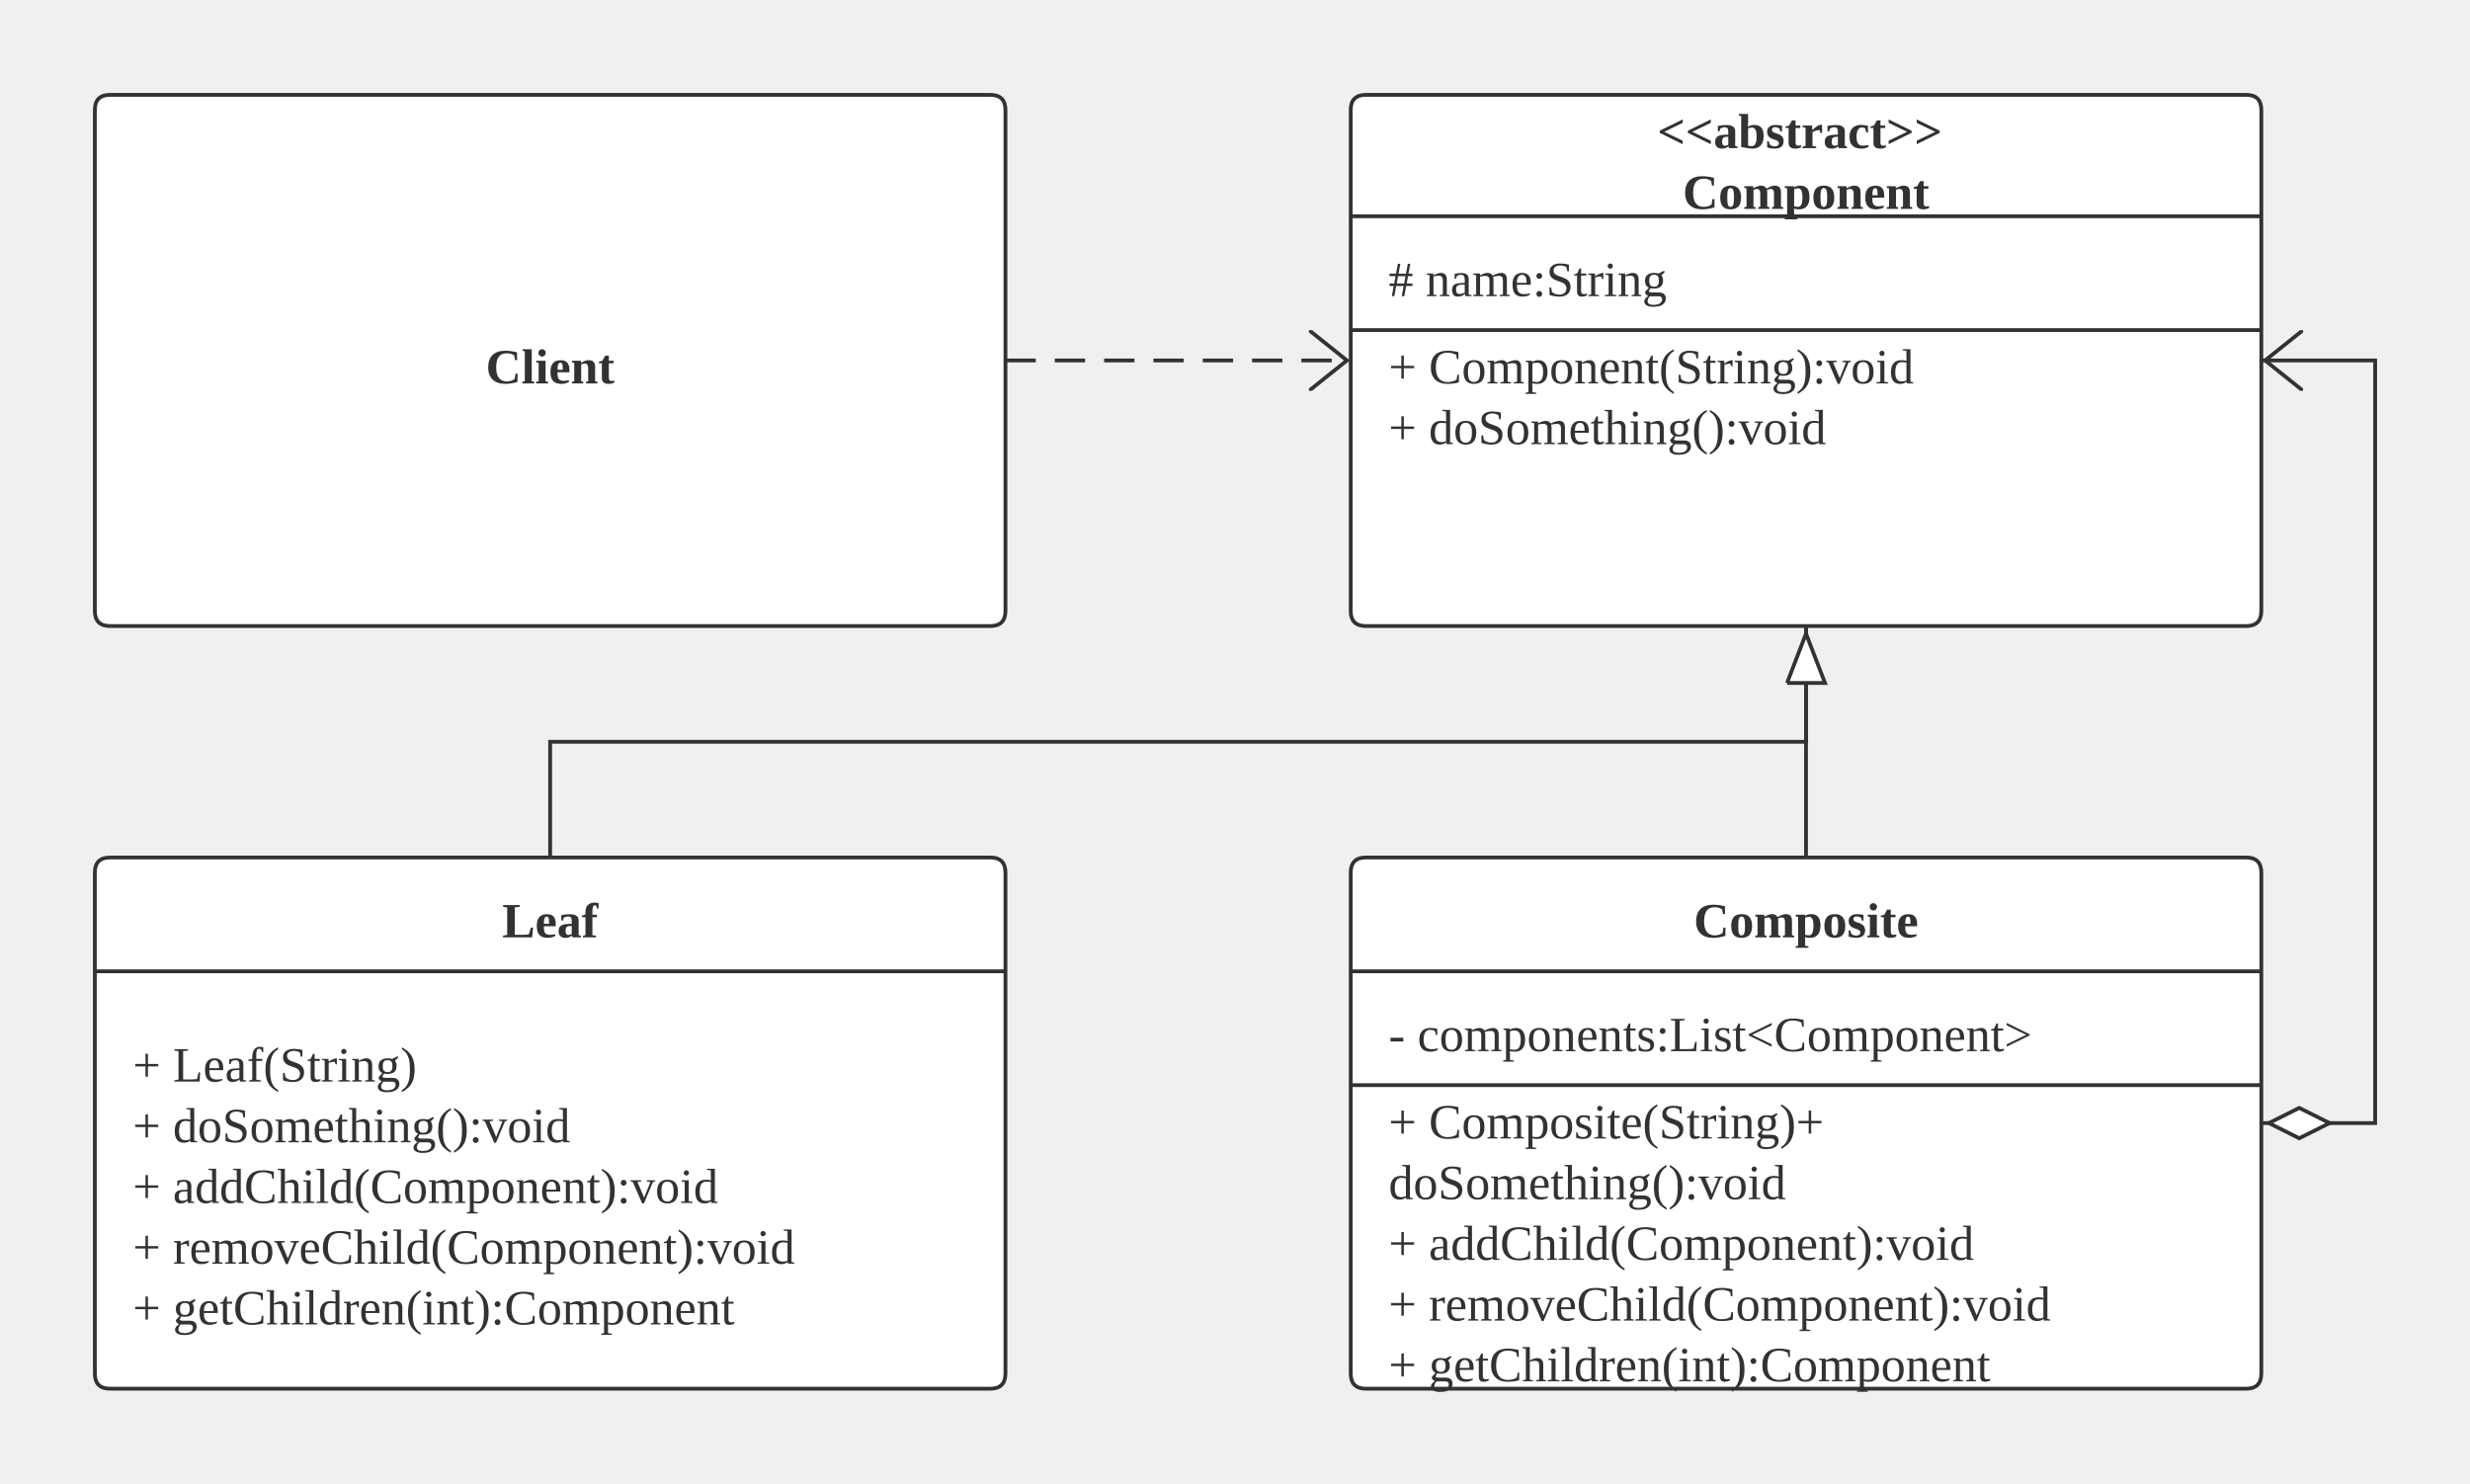
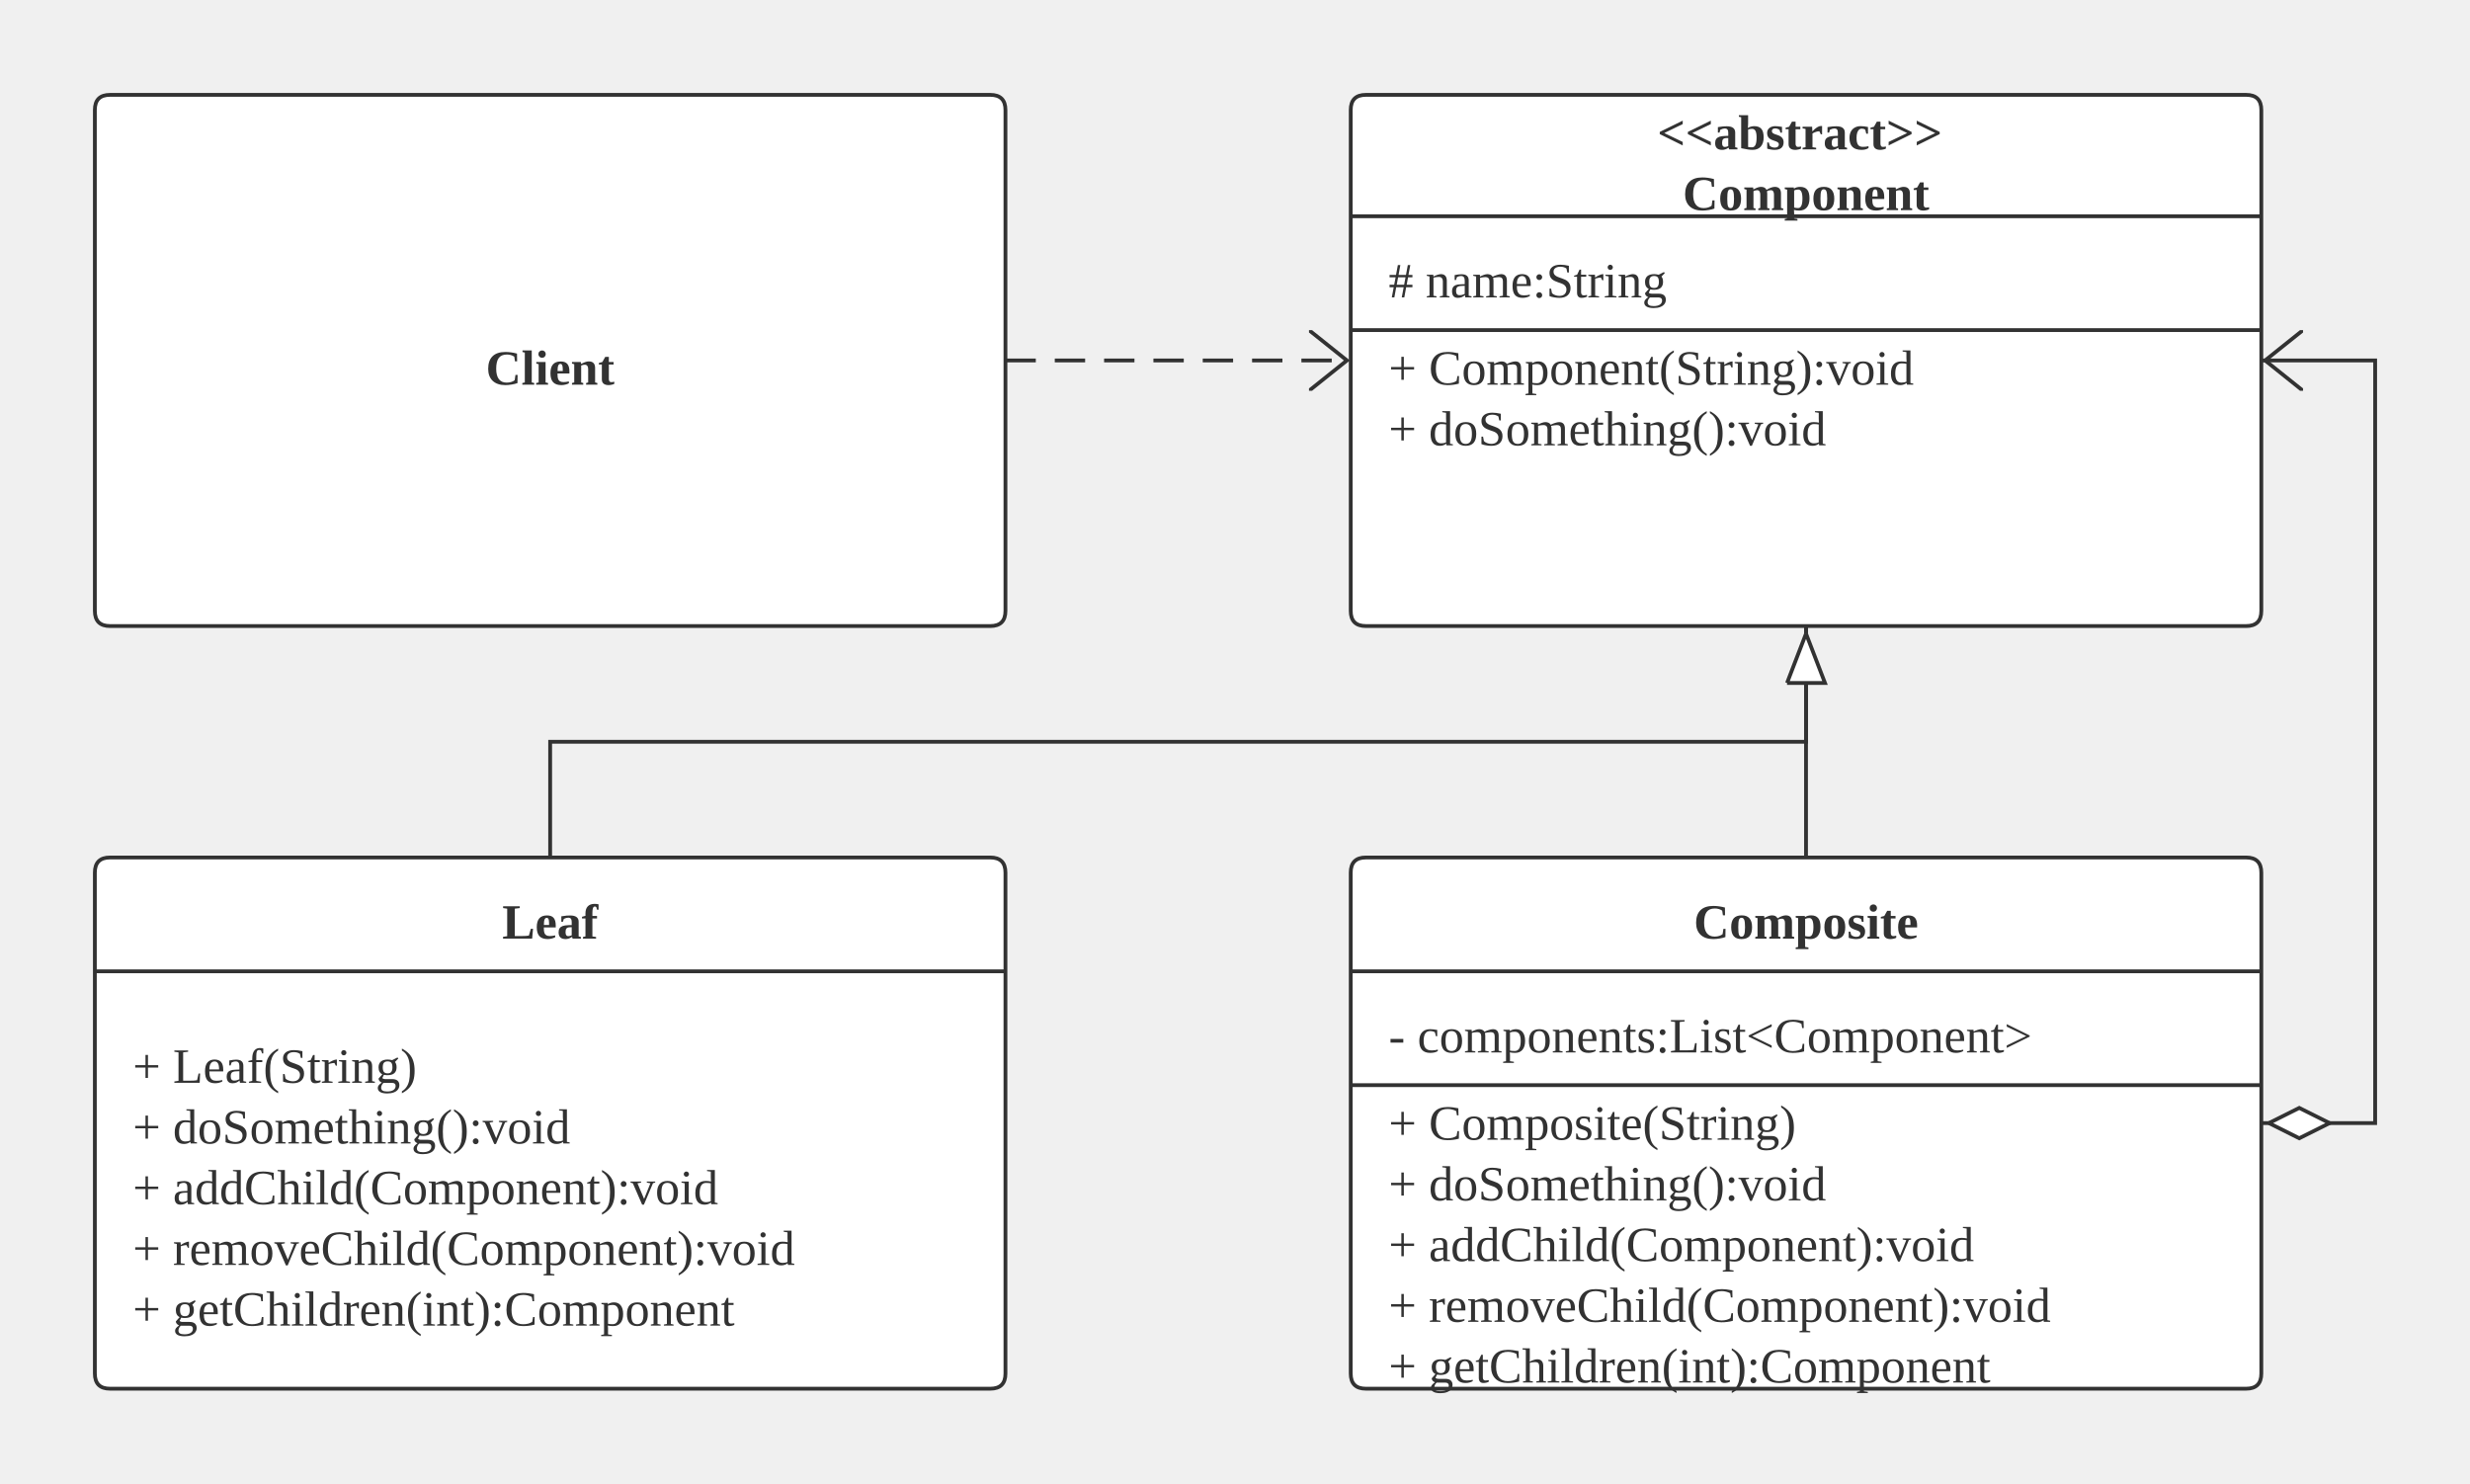
- <svg xmlns="http://www.w3.org/2000/svg" id="SvgjsSvg1006" width="651" height="391" version="1.1">
-   <defs id="SvgjsDefs1007">
-     <marker id="SvgjsMarker1060" markerWidth="16" markerHeight="16" refX="11" refY="8" viewBox="0 0 16 16" orient="auto" markerUnits="userSpaceOnUse" stroke-dasharray="0,0">
-       <path id="SvgjsPath1061" d="M0,0 L10,8 L0,16" fill="none" stroke="#323232" stroke-width="1" />
+ <svg xmlns="http://www.w3.org/2000/svg" id="SvgjsSvg1094" width="651" height="391" version="1.1">
+   <defs id="SvgjsDefs1095">
+     <marker id="SvgjsMarker1148" markerWidth="16" markerHeight="16" refX="11" refY="8" viewBox="0 0 16 16" orient="auto" markerUnits="userSpaceOnUse" stroke-dasharray="0,0">
+       <path id="SvgjsPath1149" d="M0,0 L10,8 L0,16" fill="none" stroke="#323232" stroke-width="1" />
    </marker>
-     <marker id="SvgjsMarker1066" markerWidth="14" markerHeight="12" refX="16" refY="6" viewBox="0 0 14 12" orient="auto" markerUnits="userSpaceOnUse" stroke-dasharray="0,0">
-       <path id="SvgjsPath1067" d="M1,1 L14,6 L1,11L1,1" fill="#ffffff" stroke="#323232" stroke-width="1" />
+     <marker id="SvgjsMarker1154" markerWidth="14" markerHeight="12" refX="16" refY="6" viewBox="0 0 14 12" orient="auto" markerUnits="userSpaceOnUse" stroke-dasharray="0,0">
+       <path id="SvgjsPath1155" d="M1,1 L14,6 L1,11L1,1" fill="#ffffff" stroke="#323232" stroke-width="1" />
    </marker>
-     <marker id="SvgjsMarker1090" markerWidth="20" markerHeight="12" refX="0" refY="6" viewBox="0 0 20 12" orient="auto" markerUnits="userSpaceOnUse" stroke-dasharray="0,0">
-       <path id="SvgjsPath1091" d="M2,6 L10,2 L18,6 L10,10L2,6" fill="#ffffff" stroke="#323232" stroke-width="1" />
+     <marker id="SvgjsMarker1178" markerWidth="20" markerHeight="12" refX="0" refY="6" viewBox="0 0 20 12" orient="auto" markerUnits="userSpaceOnUse" stroke-dasharray="0,0">
+       <path id="SvgjsPath1179" d="M2,6 L10,2 L18,6 L10,10L2,6" fill="#ffffff" stroke="#323232" stroke-width="1" />
    </marker>
-     <marker id="SvgjsMarker1092" markerWidth="16" markerHeight="16" refX="11" refY="8" viewBox="0 0 16 16" orient="auto" markerUnits="userSpaceOnUse" stroke-dasharray="0,0">
-       <path id="SvgjsPath1093" d="M0,0 L10,8 L0,16" fill="none" stroke="#323232" stroke-width="1" />
+     <marker id="SvgjsMarker1180" markerWidth="16" markerHeight="16" refX="11" refY="8" viewBox="0 0 16 16" orient="auto" markerUnits="userSpaceOnUse" stroke-dasharray="0,0">
+       <path id="SvgjsPath1181" d="M0,0 L10,8 L0,16" fill="none" stroke="#323232" stroke-width="1" />
    </marker>
  </defs>
-   <g id="SvgjsG1008" transform="translate(25,25)">
-     <path id="SvgjsPath1009" d="M 0 4Q 0 0 4 0L 236 0Q 240 0 240 4L 240 136Q 240 140 236 140L 4 140Q 0 140 0 136Z" stroke="rgba(50,50,50,1)" stroke-width="1" fill-opacity="1" fill="#ffffff" />
-     <g id="SvgjsG1010">
-       <text id="SvgjsText1011" font-family="&quot;Times New Roman&quot;" text-anchor="middle" font-size="13px" width="220px" fill="#323232" font-weight="700" align="middle" anchor="middle" family="&quot;Times New Roman&quot;" size="13px" weight="700" font-style="" opacity="1" y="60.05" transform="rotate(0)">
-         <tspan id="SvgjsTspan1012" dy="16" x="120">
-           <tspan id="SvgjsTspan1013" style="text-decoration:;">Client</tspan>
+   <g id="SvgjsG1096" transform="translate(25,25)">
+     <path id="SvgjsPath1097" d="M 0 4Q 0 0 4 0L 236 0Q 240 0 240 4L 240 136Q 240 140 236 140L 4 140Q 0 140 0 136Z" stroke="rgba(50,50,50,1)" stroke-width="1" fill-opacity="1" fill="#ffffff" />
+     <g id="SvgjsG1098">
+       <text id="SvgjsText1099" font-family="&quot;Times New Roman&quot;" text-anchor="middle" font-size="13px" width="220px" fill="#323232" font-weight="700" align="middle" lineHeight="125%" anchor="middle" family="&quot;Times New Roman&quot;" size="13px" weight="700" font-style="" opacity="1" y="60.375" transform="rotate(0)">
+         <tspan id="SvgjsTspan1100" dy="16" x="120">
+           <tspan id="SvgjsTspan1101" style="text-decoration:;">Client</tspan>
        </tspan>
      </text>
    </g>
  </g>
-   <g id="SvgjsG1014" transform="translate(25,226)">
-     <path id="SvgjsPath1015" d="M 0 4Q 0 0 4 0L 236 0Q 240 0 240 4L 240 136Q 240 140 236 140L 4 140Q 0 140 0 136Z" stroke="rgba(50,50,50,1)" stroke-width="1" fill-opacity="1" fill="#ffffff" />
-     <path id="SvgjsPath1016" d="M 0 30L 240 30" stroke="rgba(50,50,50,1)" stroke-width="1" fill="none" />
-     <path id="SvgjsPath1017" d="M 0 0L 240 0L 240 140L 0 140Z" stroke="none" fill="none" />
-     <g id="SvgjsG1018">
-       <text id="SvgjsText1019" font-family="&quot;Times New Roman&quot;" text-anchor="middle" font-size="13px" width="220px" fill="#323232" font-weight="700" align="middle" anchor="middle" family="&quot;Times New Roman&quot;" size="13px" weight="700" font-style="" opacity="1" y="5.05" transform="rotate(0)">
-         <tspan id="SvgjsTspan1020" dy="16" x="120">
-           <tspan id="SvgjsTspan1021" style="text-decoration:;">Leaf</tspan>
+   <g id="SvgjsG1102" transform="translate(25,226)">
+     <path id="SvgjsPath1103" d="M 0 4Q 0 0 4 0L 236 0Q 240 0 240 4L 240 136Q 240 140 236 140L 4 140Q 0 140 0 136Z" stroke="rgba(50,50,50,1)" stroke-width="1" fill-opacity="1" fill="#ffffff" />
+     <path id="SvgjsPath1104" d="M 0 30L 240 30" stroke="rgba(50,50,50,1)" stroke-width="1" fill="none" />
+     <path id="SvgjsPath1105" d="M 0 0L 240 0L 240 140L 0 140Z" stroke="none" fill="none" />
+     <g id="SvgjsG1106">
+       <text id="SvgjsText1107" font-family="&quot;Times New Roman&quot;" text-anchor="middle" font-size="13px" width="220px" fill="#323232" font-weight="700" align="middle" lineHeight="125%" anchor="middle" family="&quot;Times New Roman&quot;" size="13px" weight="700" font-style="" opacity="1" y="5.375" transform="rotate(0)">
+         <tspan id="SvgjsTspan1108" dy="16" x="120">
+           <tspan id="SvgjsTspan1109" style="text-decoration:;">Leaf</tspan>
        </tspan>
      </text>
    </g>
-     <g id="SvgjsG1022">
-       <text id="SvgjsText1023" font-family="&quot;Times New Roman&quot;" text-anchor="start" font-size="13px" width="220px" fill="#323232" font-weight="400" align="middle" anchor="start" family="&quot;Times New Roman&quot;" size="13px" weight="400" font-style="" opacity="1" y="43.05" transform="rotate(0)">
-         <tspan id="SvgjsTspan1024" dy="16" x="10">
-           <tspan id="SvgjsTspan1025" style="text-decoration:;">+ Leaf(String)</tspan>
+     <g id="SvgjsG1110">
+       <text id="SvgjsText1111" font-family="&quot;Times New Roman&quot;" text-anchor="start" font-size="13px" width="220px" fill="#323232" font-weight="400" align="middle" lineHeight="125%" anchor="start" family="&quot;Times New Roman&quot;" size="13px" weight="400" font-style="" opacity="1" y="43.375" transform="rotate(0)">
+         <tspan id="SvgjsTspan1112" dy="16" x="10">
+           <tspan id="SvgjsTspan1113" style="text-decoration:;">+ Leaf(String)</tspan>
        </tspan>
-         <tspan id="SvgjsTspan1026" dy="16" x="10">
-           <tspan id="SvgjsTspan1027" style="text-decoration:;">+ doSomething():void</tspan>
+         <tspan id="SvgjsTspan1114" dy="16" x="10">
+           <tspan id="SvgjsTspan1115" style="text-decoration:;">+ doSomething():void</tspan>
        </tspan>
-         <tspan id="SvgjsTspan1028" dy="16" x="10">
-           <tspan id="SvgjsTspan1029" style="text-decoration:;">+ addChild(Component):void</tspan>
+         <tspan id="SvgjsTspan1116" dy="16" x="10">
+           <tspan id="SvgjsTspan1117" style="text-decoration:;">+ addChild(Component):void</tspan>
        </tspan>
-         <tspan id="SvgjsTspan1030" dy="16" x="10">
-           <tspan id="SvgjsTspan1031" style="text-decoration:;">+ removeChild(Component):void</tspan>
+         <tspan id="SvgjsTspan1118" dy="16" x="10">
+           <tspan id="SvgjsTspan1119" style="text-decoration:;">+ removeChild(Component):void</tspan>
        </tspan>
-         <tspan id="SvgjsTspan1032" dy="16" x="10">
-           <tspan id="SvgjsTspan1033" style="text-decoration:;">+ getChildren(int):Component</tspan>
+         <tspan id="SvgjsTspan1120" dy="16" x="10">
+           <tspan id="SvgjsTspan1121" style="text-decoration:;">+ getChildren(int):Component</tspan>
        </tspan>
      </text>
    </g>
  </g>
-   <g id="SvgjsG1034" transform="translate(356,226)">
-     <path id="SvgjsPath1035" d="M 0 4Q 0 0 4 0L 236 0Q 240 0 240 4L 240 136Q 240 140 236 140L 4 140Q 0 140 0 136Z" stroke="rgba(50,50,50,1)" stroke-width="1" fill-opacity="1" fill="#ffffff" />
-     <path id="SvgjsPath1036" d="M 0 30L 240 30M 0 60L 240 60" stroke="rgba(50,50,50,1)" stroke-width="1" fill="none" />
-     <path id="SvgjsPath1037" d="M 0 0L 240 0L 240 140L 0 140Z" stroke="none" fill="none" />
-     <g id="SvgjsG1038">
-       <text id="SvgjsText1039" font-family="&quot;Times New Roman&quot;" text-anchor="middle" font-size="13px" width="220px" fill="#323232" font-weight="700" align="middle" anchor="middle" family="&quot;Times New Roman&quot;" size="13px" weight="700" font-style="" opacity="1" y="5.05" transform="rotate(0)">
-         <tspan id="SvgjsTspan1040" dy="16" x="120">
-           <tspan id="SvgjsTspan1041" style="text-decoration:;">Composite</tspan>
+   <g id="SvgjsG1122" transform="translate(356,226)">
+     <path id="SvgjsPath1123" d="M 0 4Q 0 0 4 0L 236 0Q 240 0 240 4L 240 136Q 240 140 236 140L 4 140Q 0 140 0 136Z" stroke="rgba(50,50,50,1)" stroke-width="1" fill-opacity="1" fill="#ffffff" />
+     <path id="SvgjsPath1124" d="M 0 30L 240 30M 0 60L 240 60" stroke="rgba(50,50,50,1)" stroke-width="1" fill="none" />
+     <path id="SvgjsPath1125" d="M 0 0L 240 0L 240 140L 0 140Z" stroke="none" fill="none" />
+     <g id="SvgjsG1126">
+       <text id="SvgjsText1127" font-family="&quot;Times New Roman&quot;" text-anchor="middle" font-size="13px" width="220px" fill="#323232" font-weight="700" align="middle" lineHeight="125%" anchor="middle" family="&quot;Times New Roman&quot;" size="13px" weight="700" font-style="" opacity="1" y="5.375" transform="rotate(0)">
+         <tspan id="SvgjsTspan1128" dy="16" x="120">
+           <tspan id="SvgjsTspan1129" style="text-decoration:;">Composite</tspan>
        </tspan>
      </text>
    </g>
-     <g id="SvgjsG1042">
-       <text id="SvgjsText1043" font-family="&quot;Times New Roman&quot;" text-anchor="start" font-size="13px" width="220px" fill="#323232" font-weight="400" align="middle" anchor="start" family="&quot;Times New Roman&quot;" size="13px" weight="400" font-style="" opacity="1" y="35.05" transform="rotate(0)">
-         <tspan id="SvgjsTspan1044" dy="16" x="10">
-           <tspan id="SvgjsTspan1045" style="text-decoration:;">- components:List&lt;Component&gt;</tspan>
+     <g id="SvgjsG1130">
+       <text id="SvgjsText1131" font-family="&quot;Times New Roman&quot;" text-anchor="start" font-size="13px" width="220px" fill="#323232" font-weight="400" align="middle" lineHeight="125%" anchor="start" family="&quot;Times New Roman&quot;" size="13px" weight="400" font-style="" opacity="1" y="35.375" transform="rotate(0)">
+         <tspan id="SvgjsTspan1132" dy="16" x="10">
+           <tspan id="SvgjsTspan1133" style="text-decoration:;">- components:List&lt;Component&gt;</tspan>
        </tspan>
      </text>
    </g>
-     <g id="SvgjsG1046">
-       <text id="SvgjsText1047" font-family="&quot;Times New Roman&quot;" text-anchor="start" font-size="13px" width="220px" fill="#323232" font-weight="400" align="middle" anchor="start" family="&quot;Times New Roman&quot;" size="13px" weight="400" font-style="" opacity="1" y="58.05" transform="rotate(0)">
-         <tspan id="SvgjsTspan1048" dy="16" x="10">
-           <tspan id="SvgjsTspan1049" style="text-decoration:;">+ Composite(String)+ </tspan>
+     <g id="SvgjsG1134">
+       <text id="SvgjsText1135" font-family="&quot;Times New Roman&quot;" text-anchor="start" font-size="13px" width="220px" fill="#323232" font-weight="400" align="middle" lineHeight="125%" anchor="start" family="&quot;Times New Roman&quot;" size="13px" weight="400" font-style="" opacity="1" y="58.375" transform="rotate(0)">
+         <tspan id="SvgjsTspan1136" dy="16" x="10">
+           <tspan id="SvgjsTspan1137" style="text-decoration:;">+ Composite(String)</tspan>
        </tspan>
-         <tspan id="SvgjsTspan1050" dy="16" x="10">
-           <tspan id="SvgjsTspan1051" style="text-decoration:;">doSomething():void</tspan>
+         <tspan id="SvgjsTspan1138" dy="16" x="10">
+           <tspan id="SvgjsTspan1139" style="text-decoration:;">+ doSomething():void</tspan>
        </tspan>
-         <tspan id="SvgjsTspan1052" dy="16" x="10">
-           <tspan id="SvgjsTspan1053" style="text-decoration:;">+ addChild(Component):void</tspan>
+         <tspan id="SvgjsTspan1140" dy="16" x="10">
+           <tspan id="SvgjsTspan1141" style="text-decoration:;">+ addChild(Component):void</tspan>
        </tspan>
-         <tspan id="SvgjsTspan1054" dy="16" x="10">
-           <tspan id="SvgjsTspan1055" style="text-decoration:;">+ removeChild(Component):void</tspan>
+         <tspan id="SvgjsTspan1142" dy="16" x="10">
+           <tspan id="SvgjsTspan1143" style="text-decoration:;">+ removeChild(Component):void</tspan>
        </tspan>
-         <tspan id="SvgjsTspan1056" dy="16" x="10">
-           <tspan id="SvgjsTspan1057" style="text-decoration:;">+ getChildren(int):Component</tspan>
+         <tspan id="SvgjsTspan1144" dy="16" x="10">
+           <tspan id="SvgjsTspan1145" style="text-decoration:;">+ getChildren(int):Component</tspan>
        </tspan>
      </text>
    </g>
  </g>
-   <g id="SvgjsG1058">
-     <path id="SvgjsPath1059" d="M265 95L310.5 95L310.5 95L356 95" stroke-dasharray="8,5" stroke="#323232" stroke-width="1" fill="none" marker-end="url(#SvgjsMarker1060)" />
+   <g id="SvgjsG1146">
+     <path id="SvgjsPath1147" d="M265 95L310.5 95L310.5 95L356 95" stroke-dasharray="8,5" stroke="#323232" stroke-width="1" fill="none" marker-end="url(#SvgjsMarker1148)" />
  </g>
-   <g id="SvgjsG1062">
-     <path id="SvgjsPath1063" d="M145 226L145 195.5L476 195.5L476 165" stroke="#323232" stroke-width="1" fill="none" />
+   <g id="SvgjsG1150">
+     <path id="SvgjsPath1151" d="M145 226L145 195.5L476 195.5L476 165" stroke="#323232" stroke-width="1" fill="none" />
  </g>
-   <g id="SvgjsG1064">
-     <path id="SvgjsPath1065" d="M476 226L476 195.5L476 195.5L476 165" stroke="#323232" stroke-width="1" fill="none" marker-end="url(#SvgjsMarker1066)" />
+   <g id="SvgjsG1152">
+     <path id="SvgjsPath1153" d="M476 226L476 195.5L476 195.5L476 165" stroke="#323232" stroke-width="1" fill="none" marker-end="url(#SvgjsMarker1154)" />
  </g>
-   <g id="SvgjsG1068" transform="translate(356,25)">
-     <path id="SvgjsPath1069" d="M 0 4Q 0 0 4 0L 236 0Q 240 0 240 4L 240 136Q 240 140 236 140L 4 140Q 0 140 0 136Z" stroke="rgba(50,50,50,1)" stroke-width="1" fill-opacity="1" fill="#ffffff" />
-     <path id="SvgjsPath1070" d="M 0 32L 240 32M 0 62L 240 62" stroke="rgba(50,50,50,1)" stroke-width="1" fill="none" />
-     <path id="SvgjsPath1071" d="M 0 0L 240 0L 240 140L 0 140Z" stroke="none" fill="none" />
-     <g id="SvgjsG1072">
-       <text id="SvgjsText1073" font-family="&quot;Times New Roman&quot;" text-anchor="middle" font-size="13px" width="220px" fill="#323232" font-weight="700" align="middle" anchor="middle" family="&quot;Times New Roman&quot;" size="13px" weight="700" font-style="" opacity="1" y="-1.95" transform="rotate(0)">
-         <tspan id="SvgjsTspan1074" dy="16" x="120">
-           <tspan id="SvgjsTspan1075" style="text-decoration:;">&lt;&lt;abstract&gt;&gt;</tspan>
+   <g id="SvgjsG1156" transform="translate(356,25)">
+     <path id="SvgjsPath1157" d="M 0 4Q 0 0 4 0L 236 0Q 240 0 240 4L 240 136Q 240 140 236 140L 4 140Q 0 140 0 136Z" stroke="rgba(50,50,50,1)" stroke-width="1" fill-opacity="1" fill="#ffffff" />
+     <path id="SvgjsPath1158" d="M 0 32L 240 32M 0 62L 240 62" stroke="rgba(50,50,50,1)" stroke-width="1" fill="none" />
+     <path id="SvgjsPath1159" d="M 0 0L 240 0L 240 140L 0 140Z" stroke="none" fill="none" />
+     <g id="SvgjsG1160">
+       <text id="SvgjsText1161" font-family="&quot;Times New Roman&quot;" text-anchor="middle" font-size="13px" width="220px" fill="#323232" font-weight="700" align="middle" lineHeight="125%" anchor="middle" family="&quot;Times New Roman&quot;" size="13px" weight="700" font-style="" opacity="1" y="-1.625" transform="rotate(0)">
+         <tspan id="SvgjsTspan1162" dy="16" x="120">
+           <tspan id="SvgjsTspan1163" style="text-decoration:;">&lt;&lt;abstract&gt;&gt;</tspan>
        </tspan>
-         <tspan id="SvgjsTspan1076" dy="16" x="120">
-           <tspan id="SvgjsTspan1077" style="text-decoration:;">Component</tspan>
+         <tspan id="SvgjsTspan1164" dy="16" x="120">
+           <tspan id="SvgjsTspan1165" style="text-decoration:;">Component</tspan>
        </tspan>
      </text>
    </g>
-     <g id="SvgjsG1078">
-       <text id="SvgjsText1079" font-family="&quot;Times New Roman&quot;" text-anchor="start" font-size="13px" width="220px" fill="#323232" font-weight="400" align="middle" anchor="start" family="&quot;Times New Roman&quot;" size="13px" weight="400" font-style="" opacity="1" y="37.05" transform="rotate(0)">
-         <tspan id="SvgjsTspan1080" dy="16" x="10">
-           <tspan id="SvgjsTspan1081" style="text-decoration:;"># name:String</tspan>
+     <g id="SvgjsG1166">
+       <text id="SvgjsText1167" font-family="&quot;Times New Roman&quot;" text-anchor="start" font-size="13px" width="220px" fill="#323232" font-weight="400" align="middle" lineHeight="125%" anchor="start" family="&quot;Times New Roman&quot;" size="13px" weight="400" font-style="" opacity="1" y="37.375" transform="rotate(0)">
+         <tspan id="SvgjsTspan1168" dy="16" x="10">
+           <tspan id="SvgjsTspan1169" style="text-decoration:;"># name:String</tspan>
        </tspan>
      </text>
    </g>
-     <g id="SvgjsG1082">
-       <text id="SvgjsText1083" font-family="&quot;Times New Roman&quot;" text-anchor="start" font-size="13px" width="220px" fill="#323232" font-weight="400" align="middle" anchor="start" family="&quot;Times New Roman&quot;" size="13px" weight="400" font-style="" opacity="1" y="60.05" transform="rotate(0)">
-         <tspan id="SvgjsTspan1084" dy="16" x="10">
-           <tspan id="SvgjsTspan1085" style="text-decoration:;">+ Component(String):void</tspan>
+     <g id="SvgjsG1170">
+       <text id="SvgjsText1171" font-family="&quot;Times New Roman&quot;" text-anchor="start" font-size="13px" width="220px" fill="#323232" font-weight="400" align="middle" lineHeight="125%" anchor="start" family="&quot;Times New Roman&quot;" size="13px" weight="400" font-style="" opacity="1" y="60.375" transform="rotate(0)">
+         <tspan id="SvgjsTspan1172" dy="16" x="10">
+           <tspan id="SvgjsTspan1173" style="text-decoration:;">+ Component(String):void</tspan>
        </tspan>
-         <tspan id="SvgjsTspan1086" dy="16" x="10">
-           <tspan id="SvgjsTspan1087" style="text-decoration:;">+ doSomething():void</tspan>
+         <tspan id="SvgjsTspan1174" dy="16" x="10">
+           <tspan id="SvgjsTspan1175" style="text-decoration:;">+ doSomething():void</tspan>
        </tspan>
      </text>
    </g>
  </g>
-   <g id="SvgjsG1088">
-     <path id="SvgjsPath1089" d="M596 296L626 296L626 95L596 95" stroke="#323232" stroke-width="1" fill="none" marker-start="url(#SvgjsMarker1090)" marker-end="url(#SvgjsMarker1092)" />
+   <g id="SvgjsG1176">
+     <path id="SvgjsPath1177" d="M596 296L626 296L626 95L596 95" stroke="#323232" stroke-width="1" fill="none" marker-start="url(#SvgjsMarker1178)" marker-end="url(#SvgjsMarker1180)" />
  </g>
</svg>
